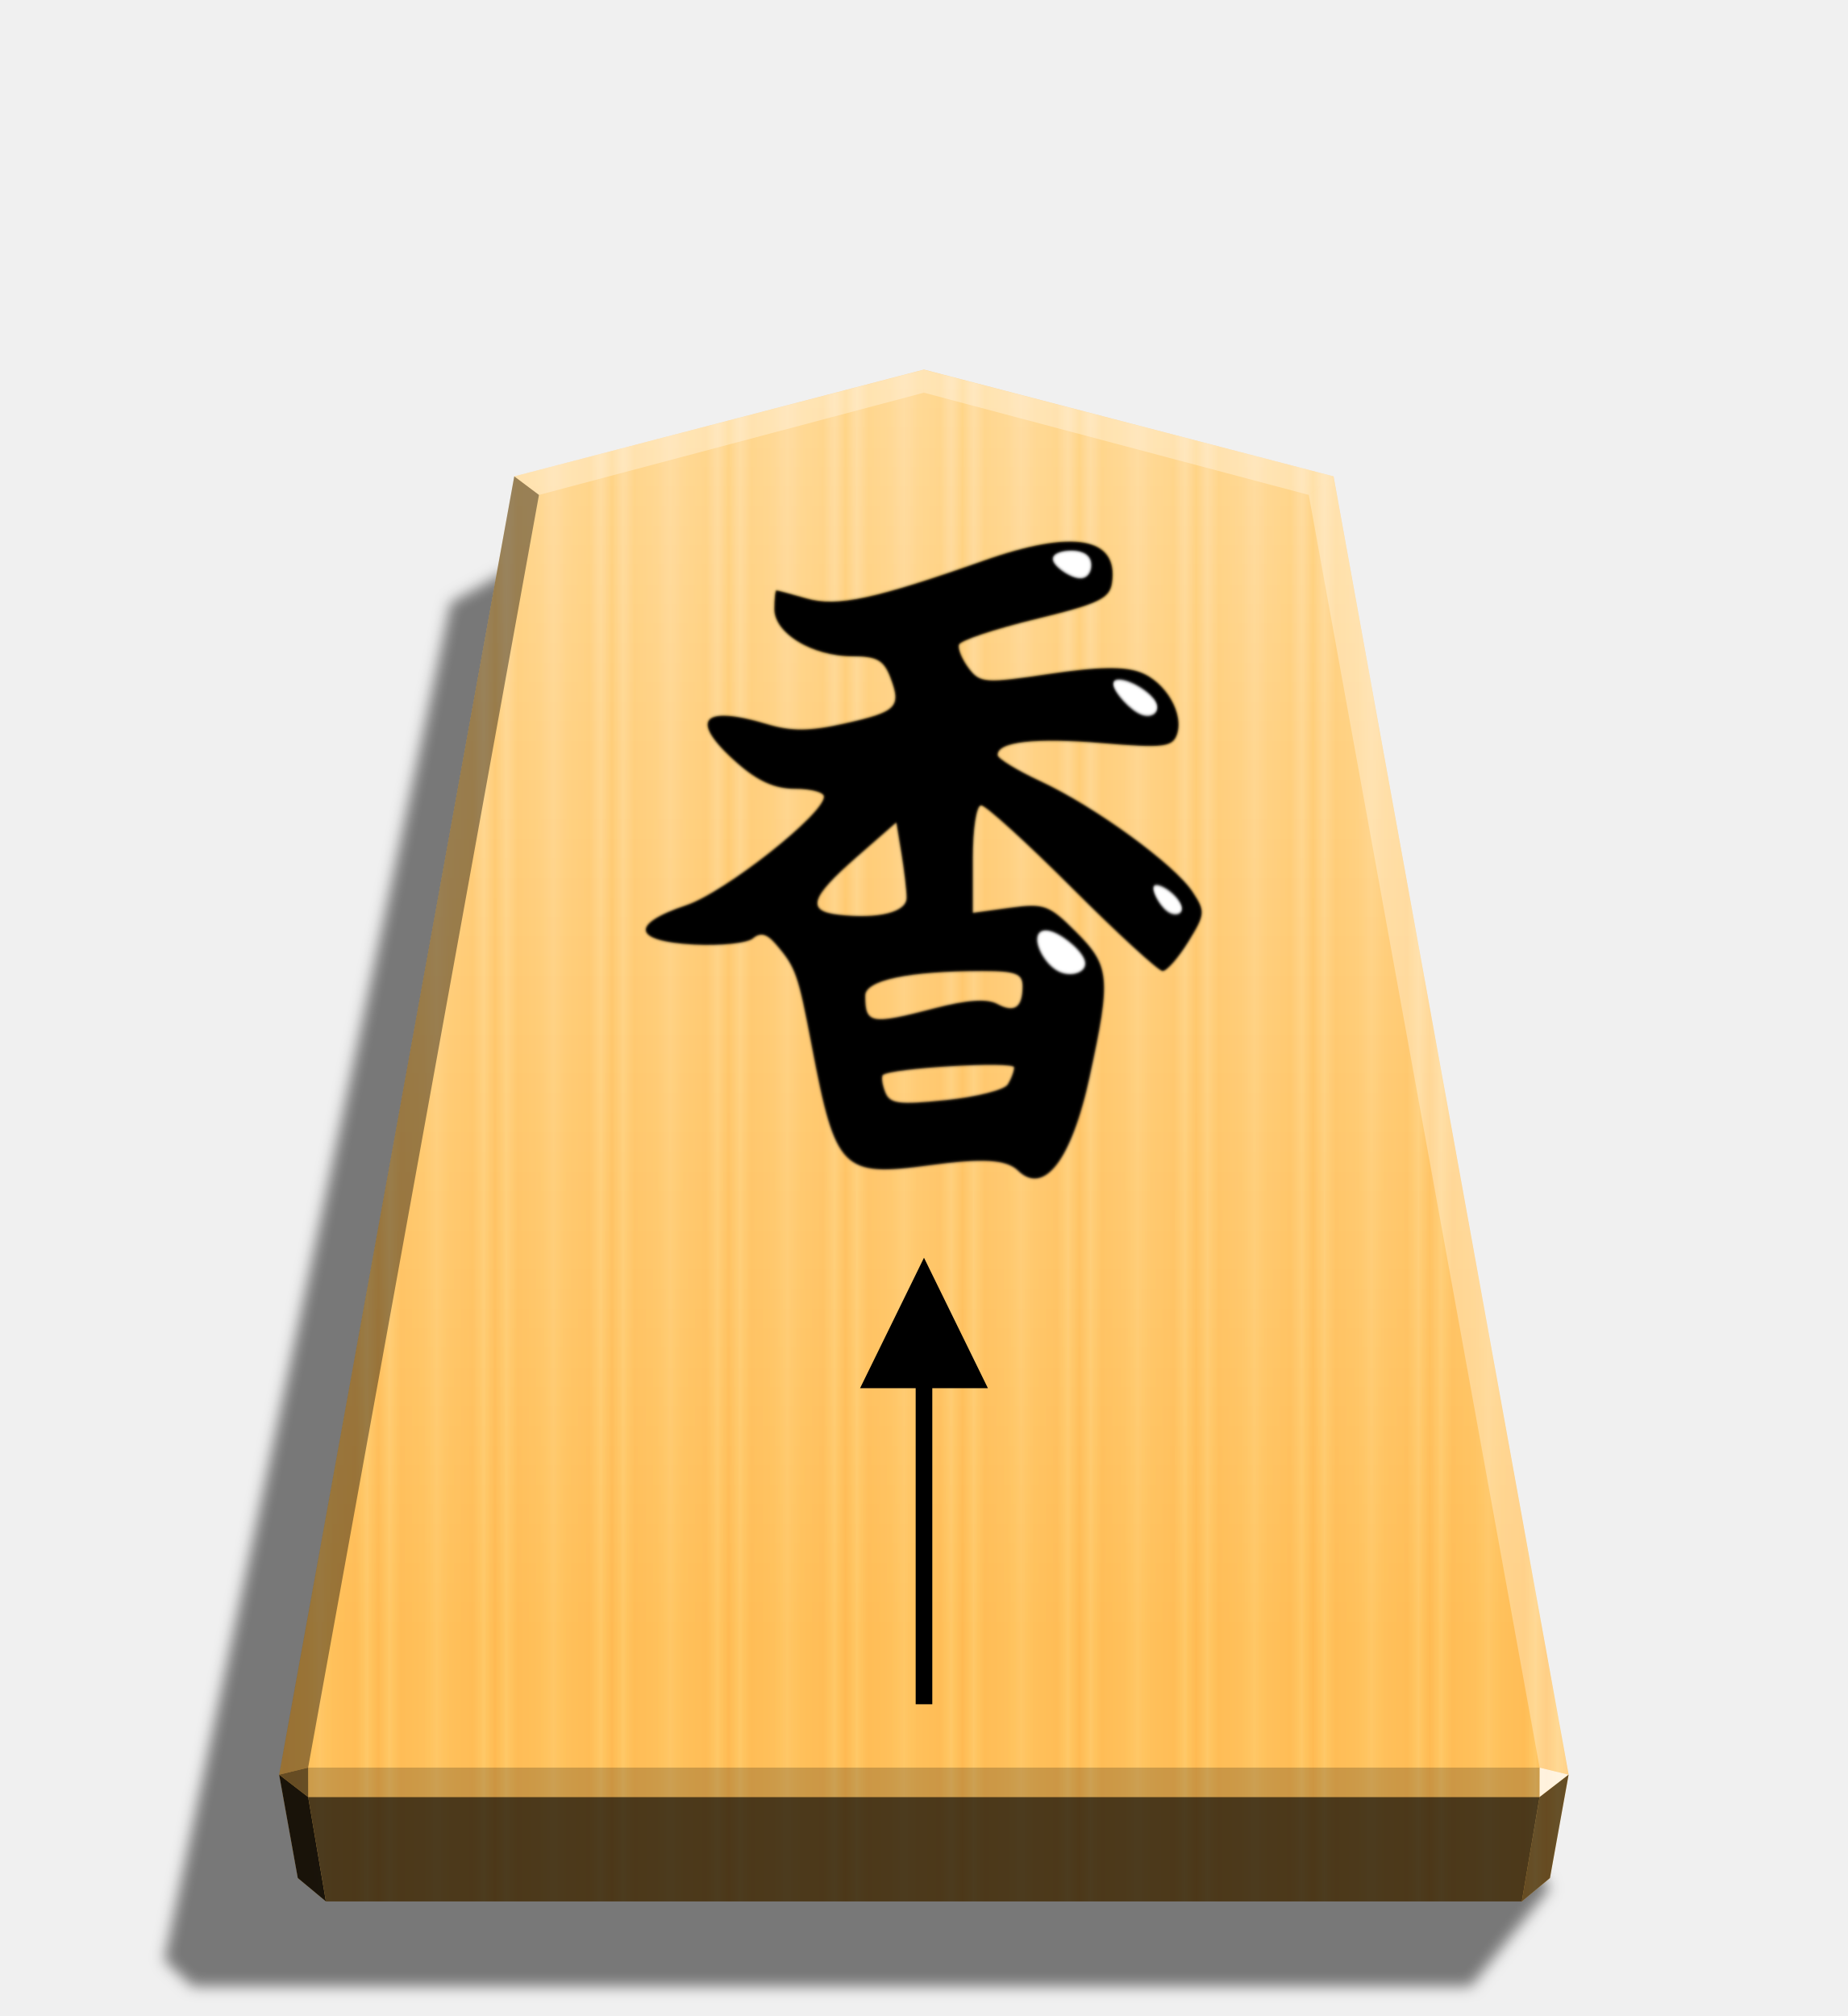
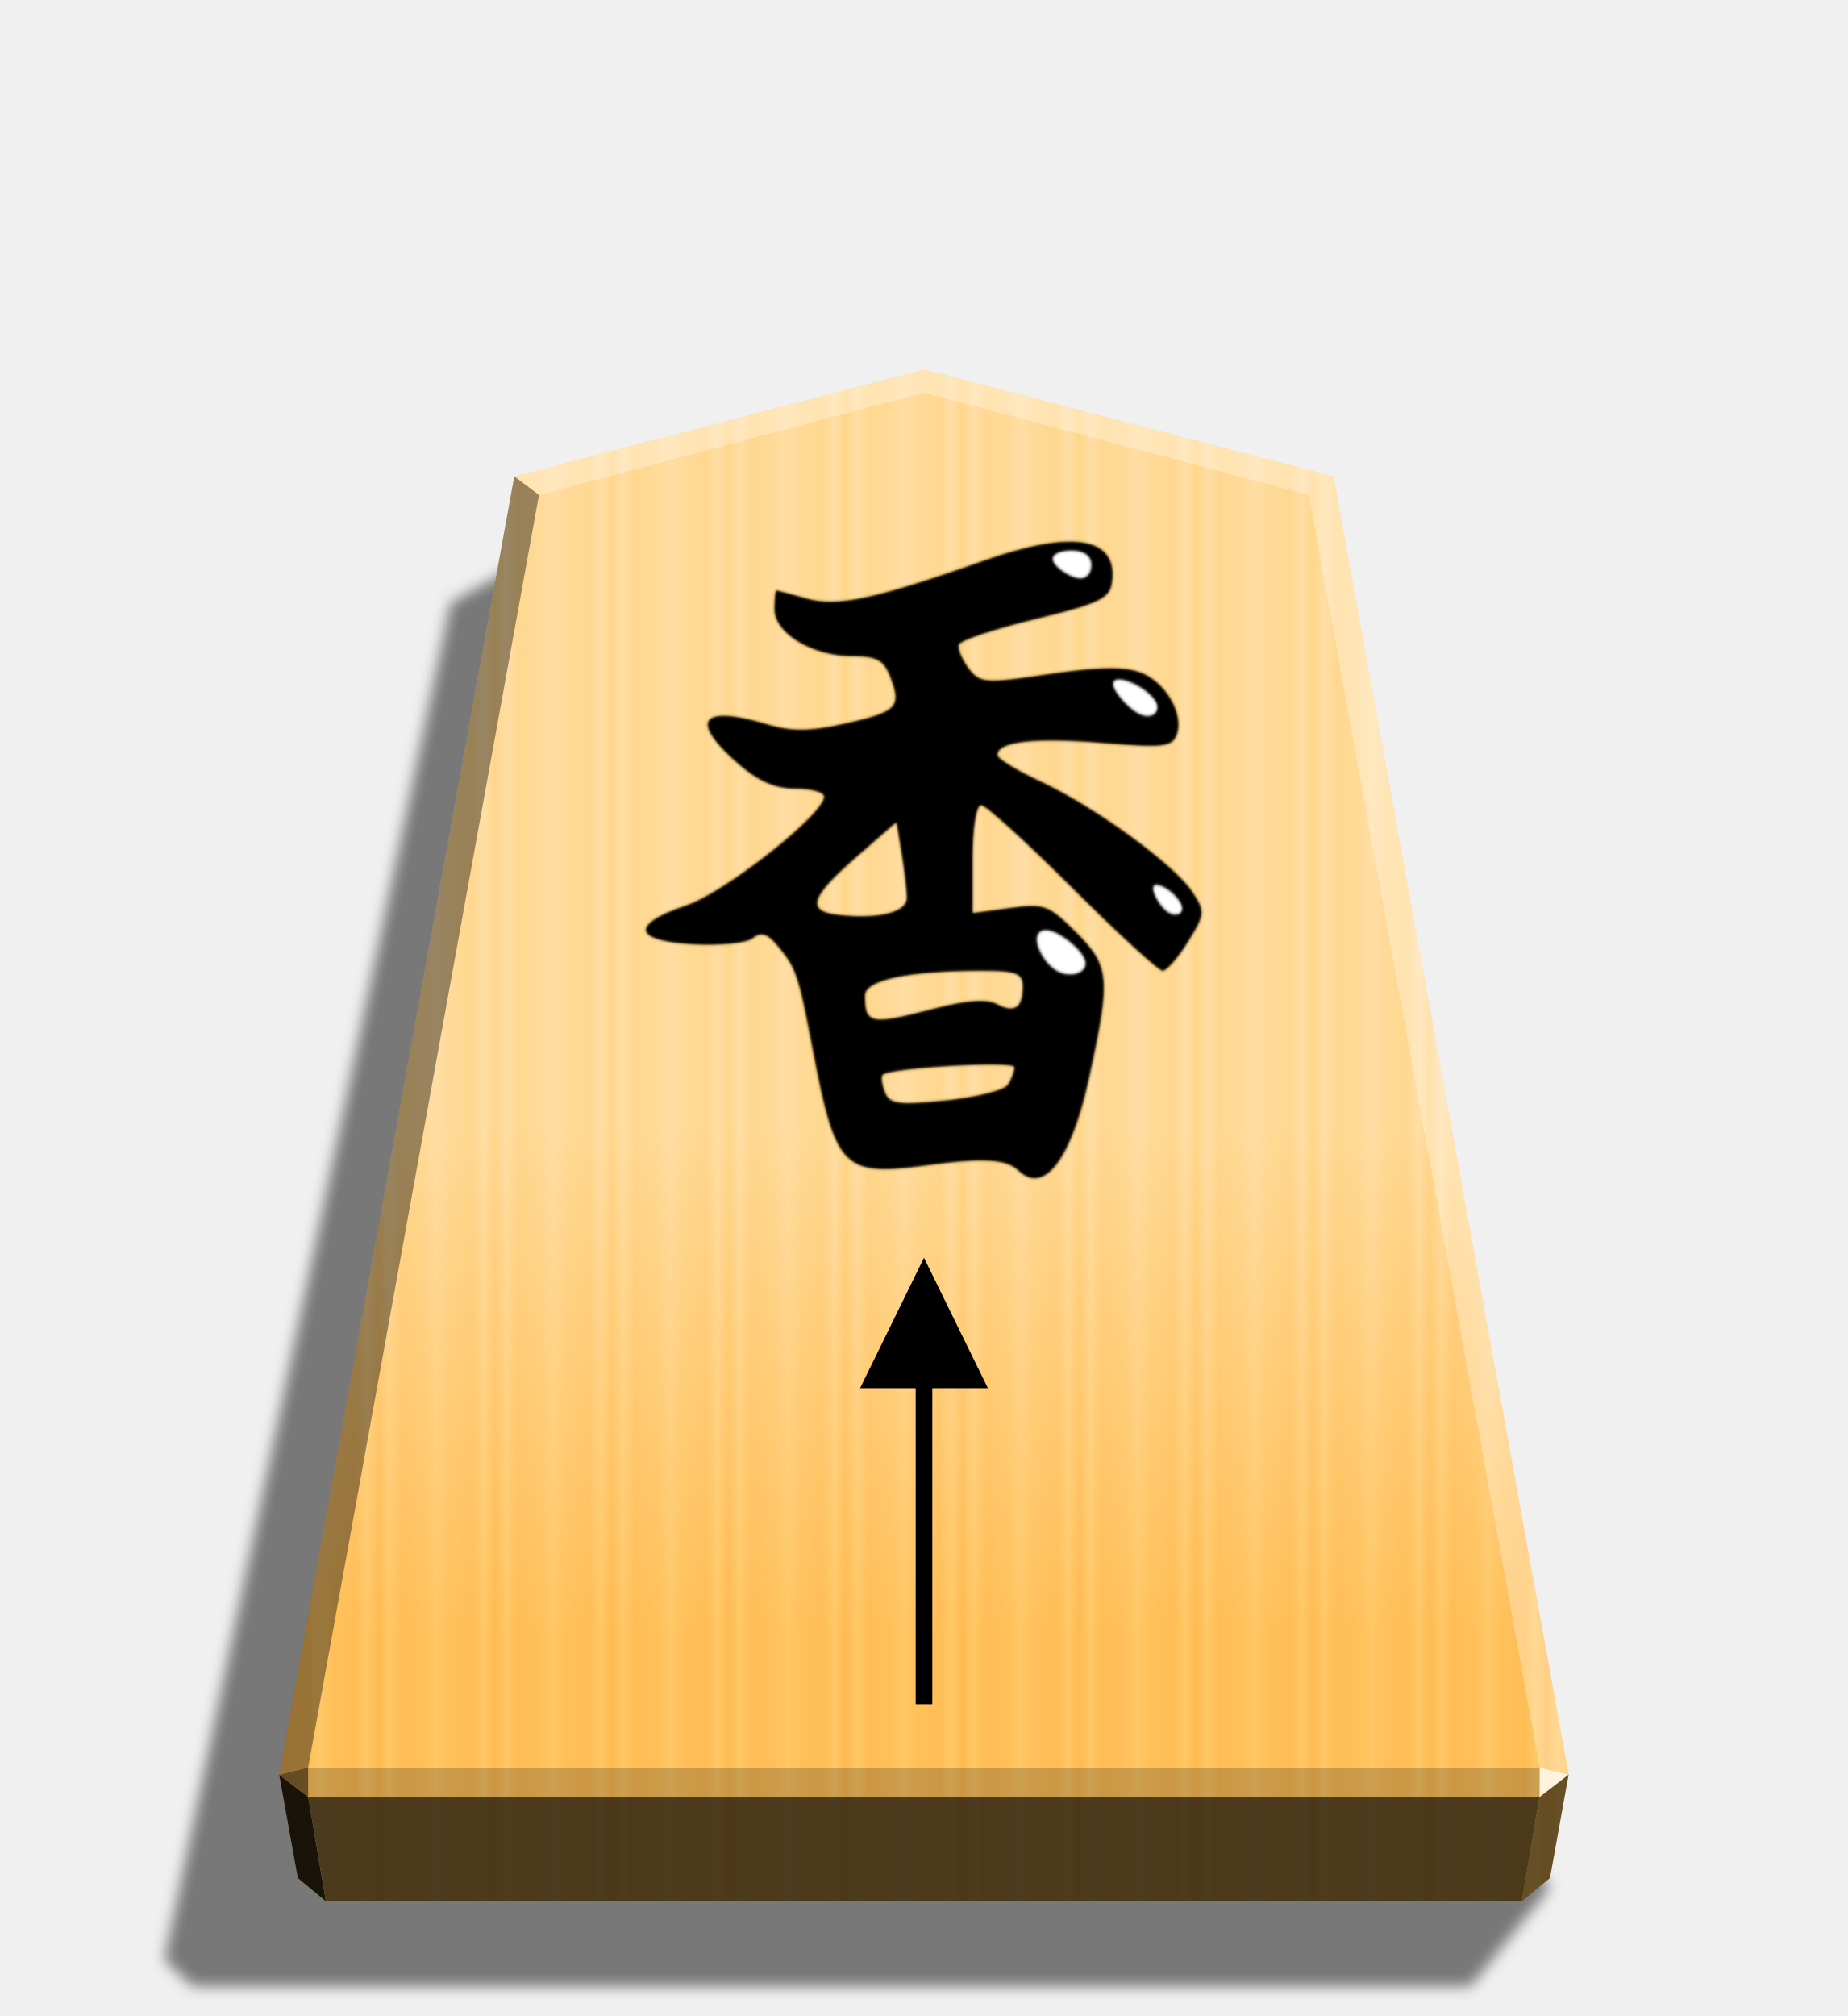
<svg xmlns="http://www.w3.org/2000/svg" width="498.898" height="544.252" viewBox="0 0 1320 1440">
-   <style>.B{color-interpolation-filters:sRGB}.C{filter:url(#F)}</style>
+   <style>.E{color-interpolation-filters:sRGB}.F{filter:url(#E)}</style>
  <defs>
-     <linearGradient>
-       <stop offset="0" stop-color="#fff" />
-       <stop offset=".506" />
-     </linearGradient>
-     <linearGradient id="B" x1="-1430.769" y1="-77.47" x2="-1409.955" y2="-77.47" spreadMethod="reflect" gradientUnits="userSpaceOnUse">
+     <linearGradient id="A" x1="-1430.769" y1="-77.47" x2="-1409.955" y2="-77.47" spreadMethod="reflect" gradientUnits="userSpaceOnUse">
      <stop offset="0" stop-color="#ffd285" />
      <stop offset=".232" stop-color="#ffcd79" />
      <stop offset=".616" stop-color="#ffca73" />
      <stop offset=".808" stop-color="#ffd386" />
      <stop offset="1" stop-color="#ffc86e" />
    </linearGradient>
-     <linearGradient id="C" x1="-899.903" y1="-319.311" x2="-899.906" y2="125.211" gradientUnits="userSpaceOnUse">
-       <stop offset="0" stop-color="#fff" />
+     <linearGradient id="B" x1="-899.903" y1="-319.311" x2="-899.906" y2="125.211" gradientUnits="userSpaceOnUse">
+       <stop offset=".598" stop-color="#fff" />
      <stop offset="1" />
    </linearGradient>
-     <filter id="D" x="-.012" y="-.011" width="1.024" height="1.023" class="B">
+     <filter id="C" x="-.012" y="-.011" width="1.024" height="1.023" class="E">
      <feGaussianBlur stdDeviation="2.441" />
    </filter>
-     <filter id="E" x="-.006" y="-.005" width="1.013" height="1.011" class="B">
+     <filter id="D" x="-.006" y="-.005" width="1.013" height="1.011" class="E">
      <feGaussianBlur stdDeviation=".599" />
    </filter>
-     <filter id="F" x="-.054" y="-.12" width="1.108" height="1.24" class="B">
+     <filter id="E" x="-.054" y="-.12" width="1.107" height="1.24" class="E">
      <feGaussianBlur stdDeviation=".344" />
    </filter>
-     <filter id="G" x="-.048" y="-.052" width="1.095" height="1.104" class="B">
+     <filter id="F" x="-.048" y="-.052" width="1.095" height="1.104" class="E">
      <feGaussianBlur stdDeviation=".392" />
    </filter>
  </defs>
-   <path style="mix-blend-mode:multiply" d="M-2728.669 265.144l28.198 35.189h455.354l10.087-9.413-101.985-483.44-31.462-17.601z" transform="matrix(-2.0051 0 0 2.0051 -4364.078 816.6622)" opacity=".5" filter="url(#D)" />
-   <path d="M-1215.568-283.246l-145.942 38.045-83.762 462.487 6.639 36.814 10.024 8.338h426.077l10.024-8.338 6.639-36.814-83.759-462.487z" fill="url(#B)" transform="matrix(2.0051 0 0 2.0051 3097.382 831.9343)" />
-   <g transform="matrix(1.7332 0 0 1.7332 5086.723 723.0703)" filter="url(#E)">
+   <path style="mix-blend-mode:multiply" d="M-2728.669 265.144l28.198 35.189h455.354l10.087-9.413-101.985-483.44-31.462-17.601z" transform="matrix(-2.0051 0 0 2.0051 -4364.078 816.6622)" opacity=".5" filter="url(#C)" />
+   <path d="M-1215.568-283.246l-145.942 38.045-83.762 462.487 6.639 36.814 10.024 8.338h426.077l10.024-8.338 6.639-36.814-83.759-462.487z" fill="url(#A)" transform="matrix(2.0051 0 0 2.0051 3097.382 831.9343)" />
+   <g transform="matrix(1.7332 0 0 1.7332 5086.723 723.0703)" filter="url(#D)">
    <path d="M-2515.278 65.208c-4.773-4.59-14.528-5.176-36.451-2.189-36.024 4.908-38.732 2.178-48.494-48.889-5.743-30.043-6.645-32.601-14.882-42.193-3.7-4.309-6.312-4.968-9.43-2.38-2.372 1.969-13.272 3.115-24.222 2.547-25.31-1.312-26.738-8.396-3.274-16.245 15.862-5.306 56.732-37.54 56.732-44.744 0-1.745-5.321-3.173-11.825-3.173-8.36 0-15.359-3.103-23.887-10.591-20.128-17.673-15.048-24.357 12.288-16.167 10.13 3.035 17.546 2.981 31.903-.232 21.563-4.826 23.506-6.755 18.93-18.792-2.753-7.241-5.562-8.817-15.707-8.817-16.512 0-32.176-9.495-32.176-19.504 0-4.287.394-7.795.876-7.795s6.116 1.503 12.521 3.34c12.508 3.587 28.034.266 72.971-15.606 36.897-13.033 55.737-9.739 52.952 9.258-.958 6.534-5.413 8.648-31.652 15.018-16.795 4.077-30.947 8.802-31.449 10.499s1.308 6.024 4.022 9.617c4.638 6.137 6.639 6.278 33.181 2.329 20.151-2.998 30.94-3.178 37.646-.628 10.511 3.996 18.174 17.38 14.874 25.98-1.88 4.899-5.925 5.328-30.727 3.263-27.616-2.3-43.079-.568-43.079 4.827 0 1.43 7.999 6.317 17.776 10.86 22.342 10.384 55.211 34.322 62.59 45.583 5.303 8.093 5.202 9.233-1.823 20.6-4.09 6.618-8.847 12.033-10.571 12.033s-18.49-15.356-37.258-34.124-35.66-34.124-37.537-34.124c-1.924 0-3.412 9.647-3.412 22.116v22.116l15.248-2.09c14.145-1.939 16.12-1.218 27.299 9.961 14.006 14.006 14.459 18.845 5.587 59.651-7.454 34.284-18.742 49.07-29.537 38.689zm-4.242-35.445c1.431-2.251 2.625-5.425 2.654-7.053.047-2.688-51.12.296-54.115 3.155-.701.669-.285 3.795.924 6.947 1.887 4.916 5.446 5.397 25.067 3.387 12.578-1.289 24.039-4.185 25.47-6.436zm-30.224-31.402c13.425-3.497 21.654-4.078 25.861-1.826 7.168 3.836 10.481 1.541 10.481-7.263 0-5.208-2.778-6.256-16.586-6.256-30.331 0-48.25 3.763-48.25 10.132 0 11.659 2.203 12.062 28.494 5.213zm-11.47-45.592c-.022-3.071-.982-11.296-2.136-18.277l-2.098-12.693-16.479 14.399c-18.919 16.531-20.648 22.033-7.402 23.557 16.469 1.895 28.155-1.009 28.115-6.986z" />
    <g fill="#fff">
-       <path d="M-2485.68-186.79c-1.351-2.795-5.199-3.62-8.911-3.345s-7.285 1.649-5.934 4.443 7.627 7.008 11.338 6.733 4.857-5.035 3.506-7.831z" class="C" />
-       <path d="M-2456.026-131.448c-2.026-2.659-8.119-4.398-12.951-4.58s-8.406 1.192-6.381 3.85 9.652 6.598 14.486 6.779 6.872-3.39 4.846-6.049z" transform="rotate(21.25 -2469.546 -134.552)" class="C" />
-       <path d="M-2461.454-134.234c-1.084-1.702-4.933-2.526-8.644-2.252s-7.285 1.649-6.201 3.351 6.827 3.73 10.54 3.454 5.39-2.851 4.305-4.553z" transform="rotate(42.286 -2573.489 -70.519)" class="C" />
-       <path d="M-2500.434-32.941c4.913 2.037 12.173 8.165 12.823 12.272s-5.308 6.186-10.222 4.149-8.772-8.187-9.422-12.294 1.908-6.165 6.821-4.127z" filter="url(#G)" />
+       <path d="M-2485.68-186.79c-1.351-2.795-5.199-3.62-8.911-3.345s-7.285 1.649-5.934 4.443 7.627 7.008 11.338 6.733 4.857-5.035 3.506-7.831z" class="F" />
+       <path d="M-2456.026-131.448c-2.026-2.659-8.119-4.398-12.951-4.58s-8.406 1.192-6.381 3.85 9.652 6.598 14.486 6.779 6.872-3.39 4.846-6.049z" transform="rotate(21.25 -2469.546 -134.552)" class="F" />
+       <path d="M-2461.454-134.234c-1.084-1.702-4.933-2.526-8.644-2.252s-7.285 1.649-6.201 3.351 6.827 3.73 10.54 3.454 5.39-2.851 4.305-4.553z" transform="rotate(42.286 -2573.489 -70.519)" class="F" />
+       <path d="M-2500.434-32.941c4.913 2.037 12.173 8.165 12.823 12.272s-5.308 6.186-10.222 4.149-8.772-8.187-9.422-12.294 1.908-6.165 6.821-4.127z" filter="url(#F)" />
    </g>
  </g>
-   <path d="M-899.903-323.401l-145.942 37.996-83.762 462.487 6.639 36.814 10.024 8.338h426.077l10.024-8.338 6.639-36.814-83.759-462.487z" opacity=".25" fill="url(#C)" transform="matrix(2.0051 0 0 2.0051 2464.431 912.5491)" style="mix-blend-mode:overlay" />
+   <path d="M-899.903-323.401l-145.942 37.996-83.762 462.487 6.639 36.814 10.024 8.338h426.077l10.024-8.338 6.639-36.814-83.759-462.487z" opacity=".25" fill="url(#B)" transform="matrix(2.0051 0 0 2.0051 2464.431 912.5491)" style="mix-blend-mode:overlay" />
  <path d="M666.021 1217.322h-11.87V931.137h11.87z" />
  <path d="M660.087 898.388l-45.65 93.167 91.3-.001z" />
  <path d="M1099.875 1262.57l-.043 21.064 20.75-16.013-20.707-5.052z" opacity=".8" fill="#fff" />
  <path d="M1120.582 1267.622l-20.75 16.013-12.661 74.524 20.099-16.719 13.312-73.818z" opacity=".6" />
  <g fill="#fff">
    <path d="M367.372 340.273l17.664 13.248 274.969-73.032v-16.402z" opacity=".3" />
    <path d="M952.633 340.273l-17.664 13.248-274.964-73.032v-16.402z" opacity=".3" />
    <path d="M952.633 340.273l-17.664 13.248 164.905 909.049 20.707 5.052z" opacity=".3" />
  </g>
  <path d="M367.372 340.273l17.664 13.248-164.91 909.049-20.707 5.052z" opacity=".4" />
  <path d="M199.418 1267.622l20.75 16.013 12.661 74.524-20.099-16.719-13.312-73.818z" opacity=".9" />
  <path d="M220.126 1262.57l.043 21.064-20.75-16.013 20.707-5.052z" opacity=".6" />
  <path d="M220.126 1262.57h879.749l-.043 21.064H220.168l-.043-21.064z" opacity=".2" />
  <path d="M1099.832 1283.634l-12.661 74.524H232.829l-12.661-74.524h879.663z" opacity=".7" />
</svg>
